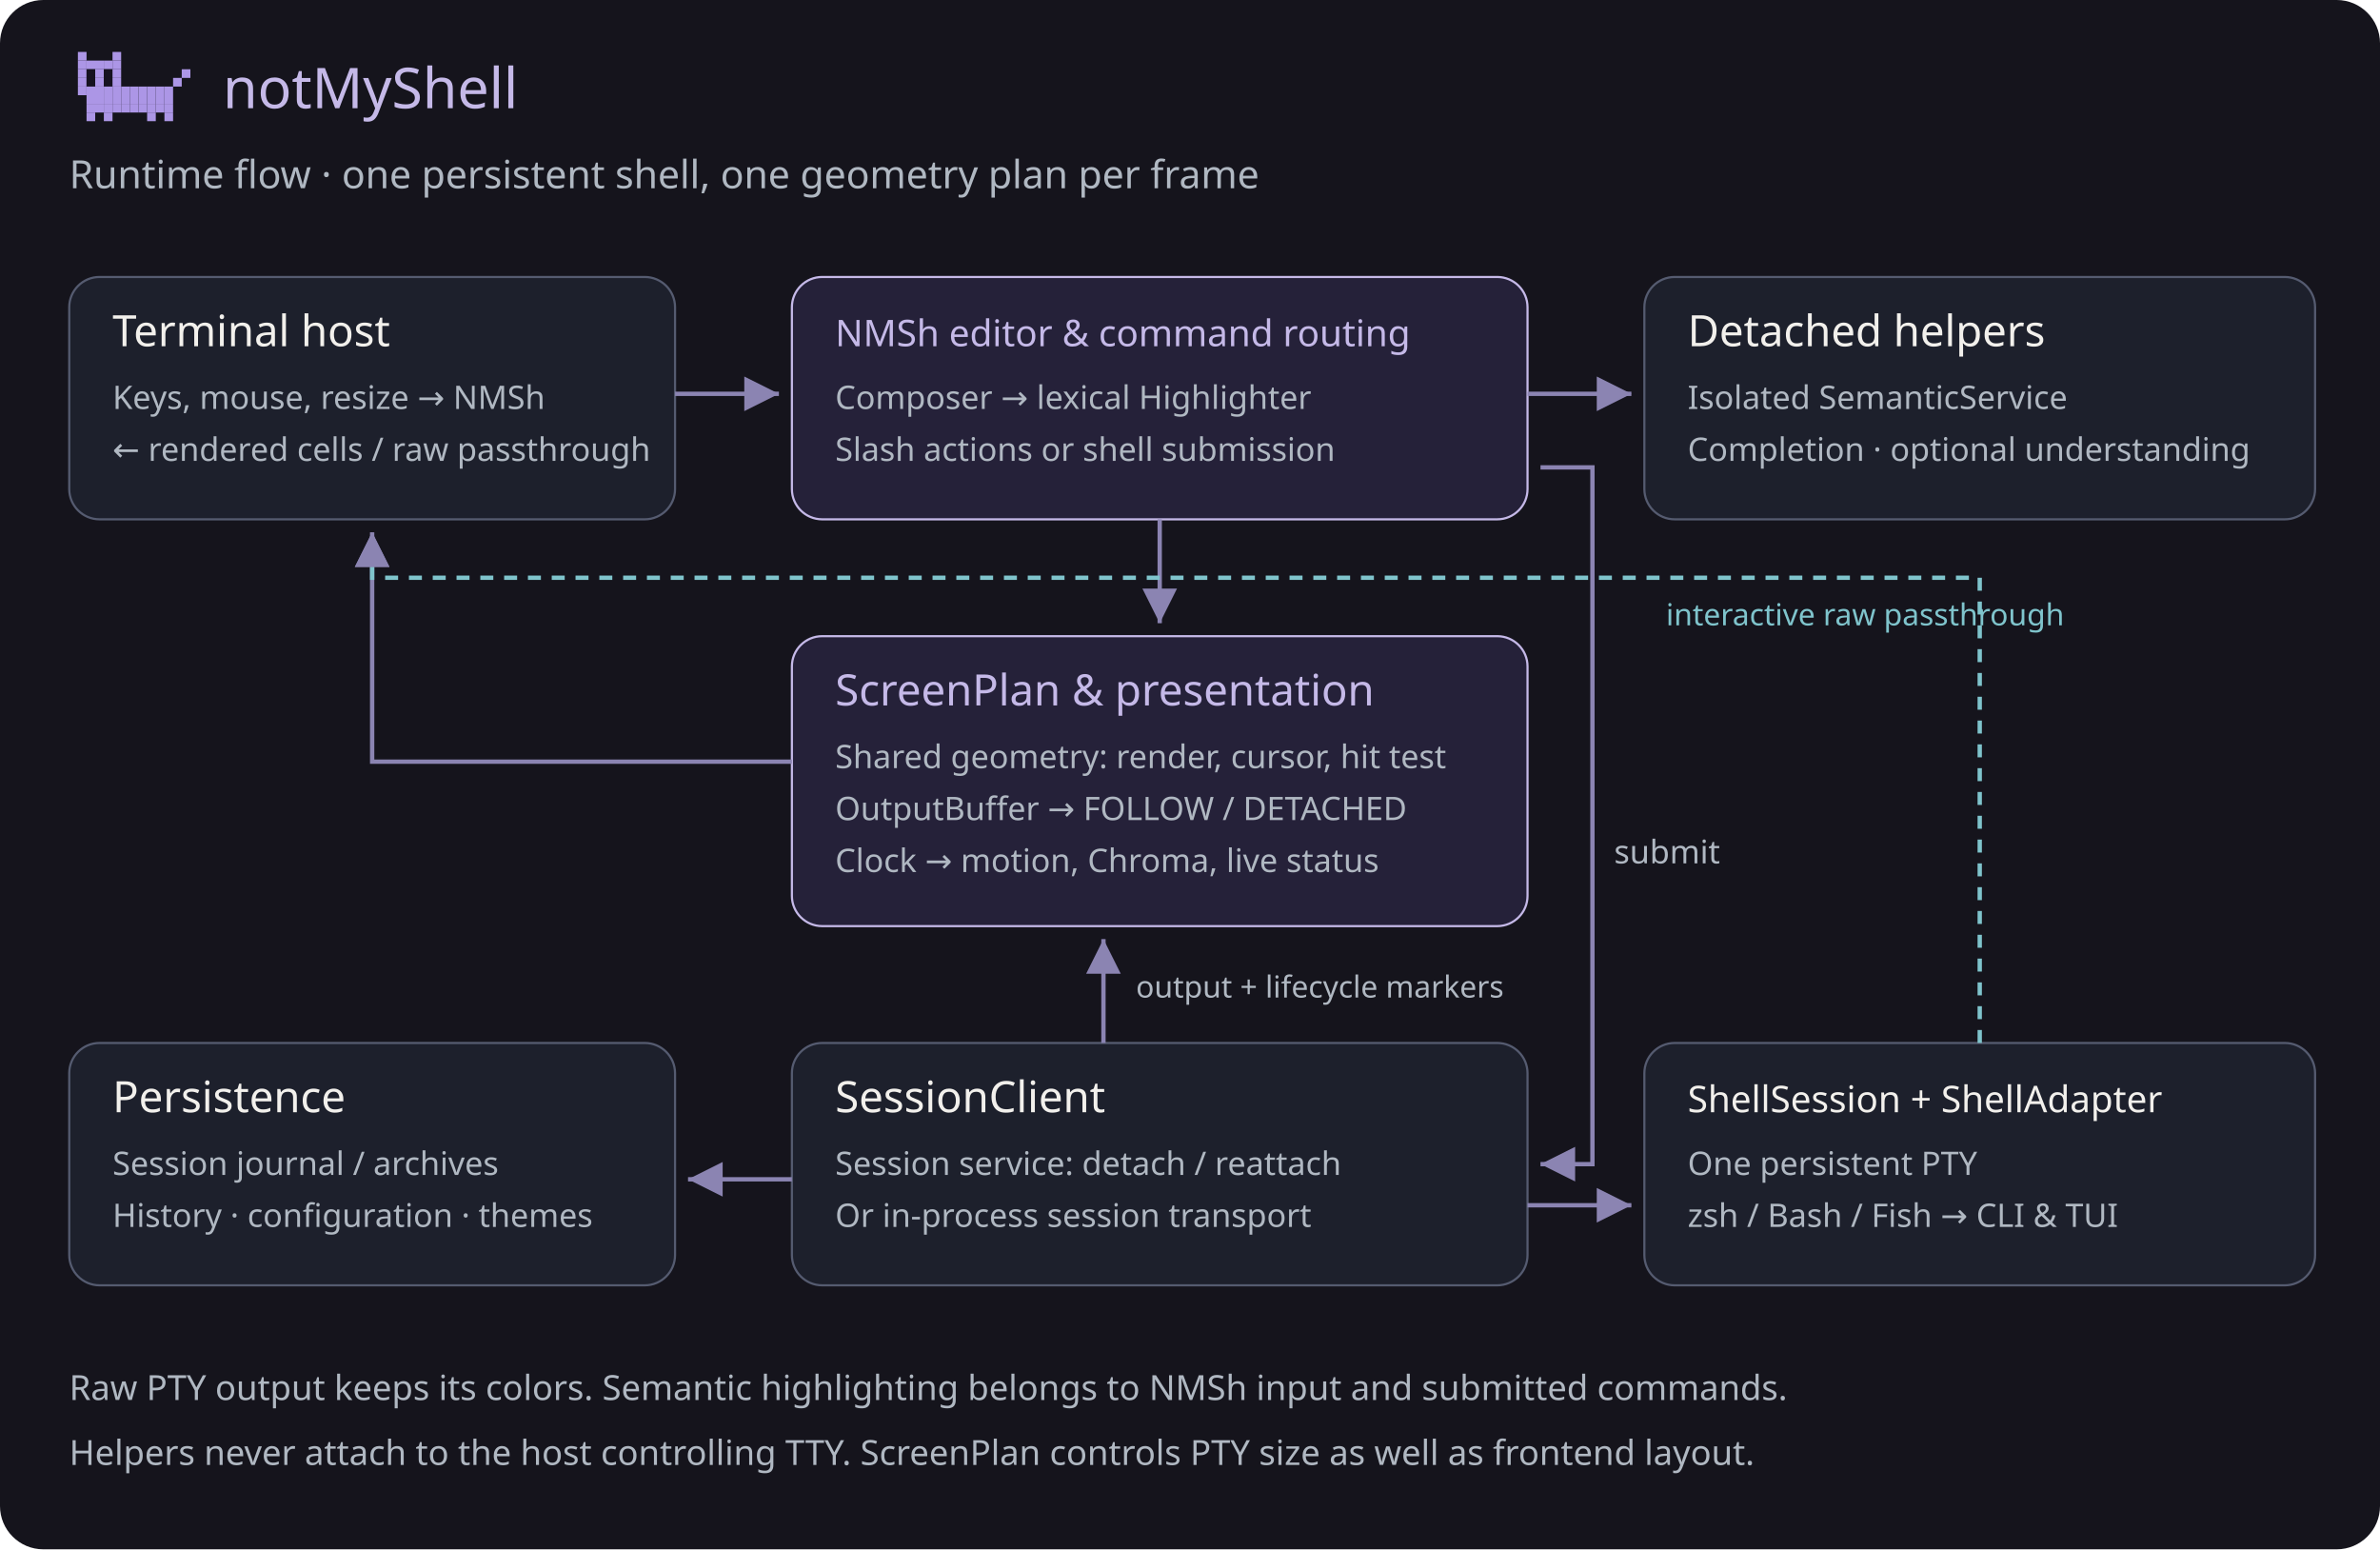
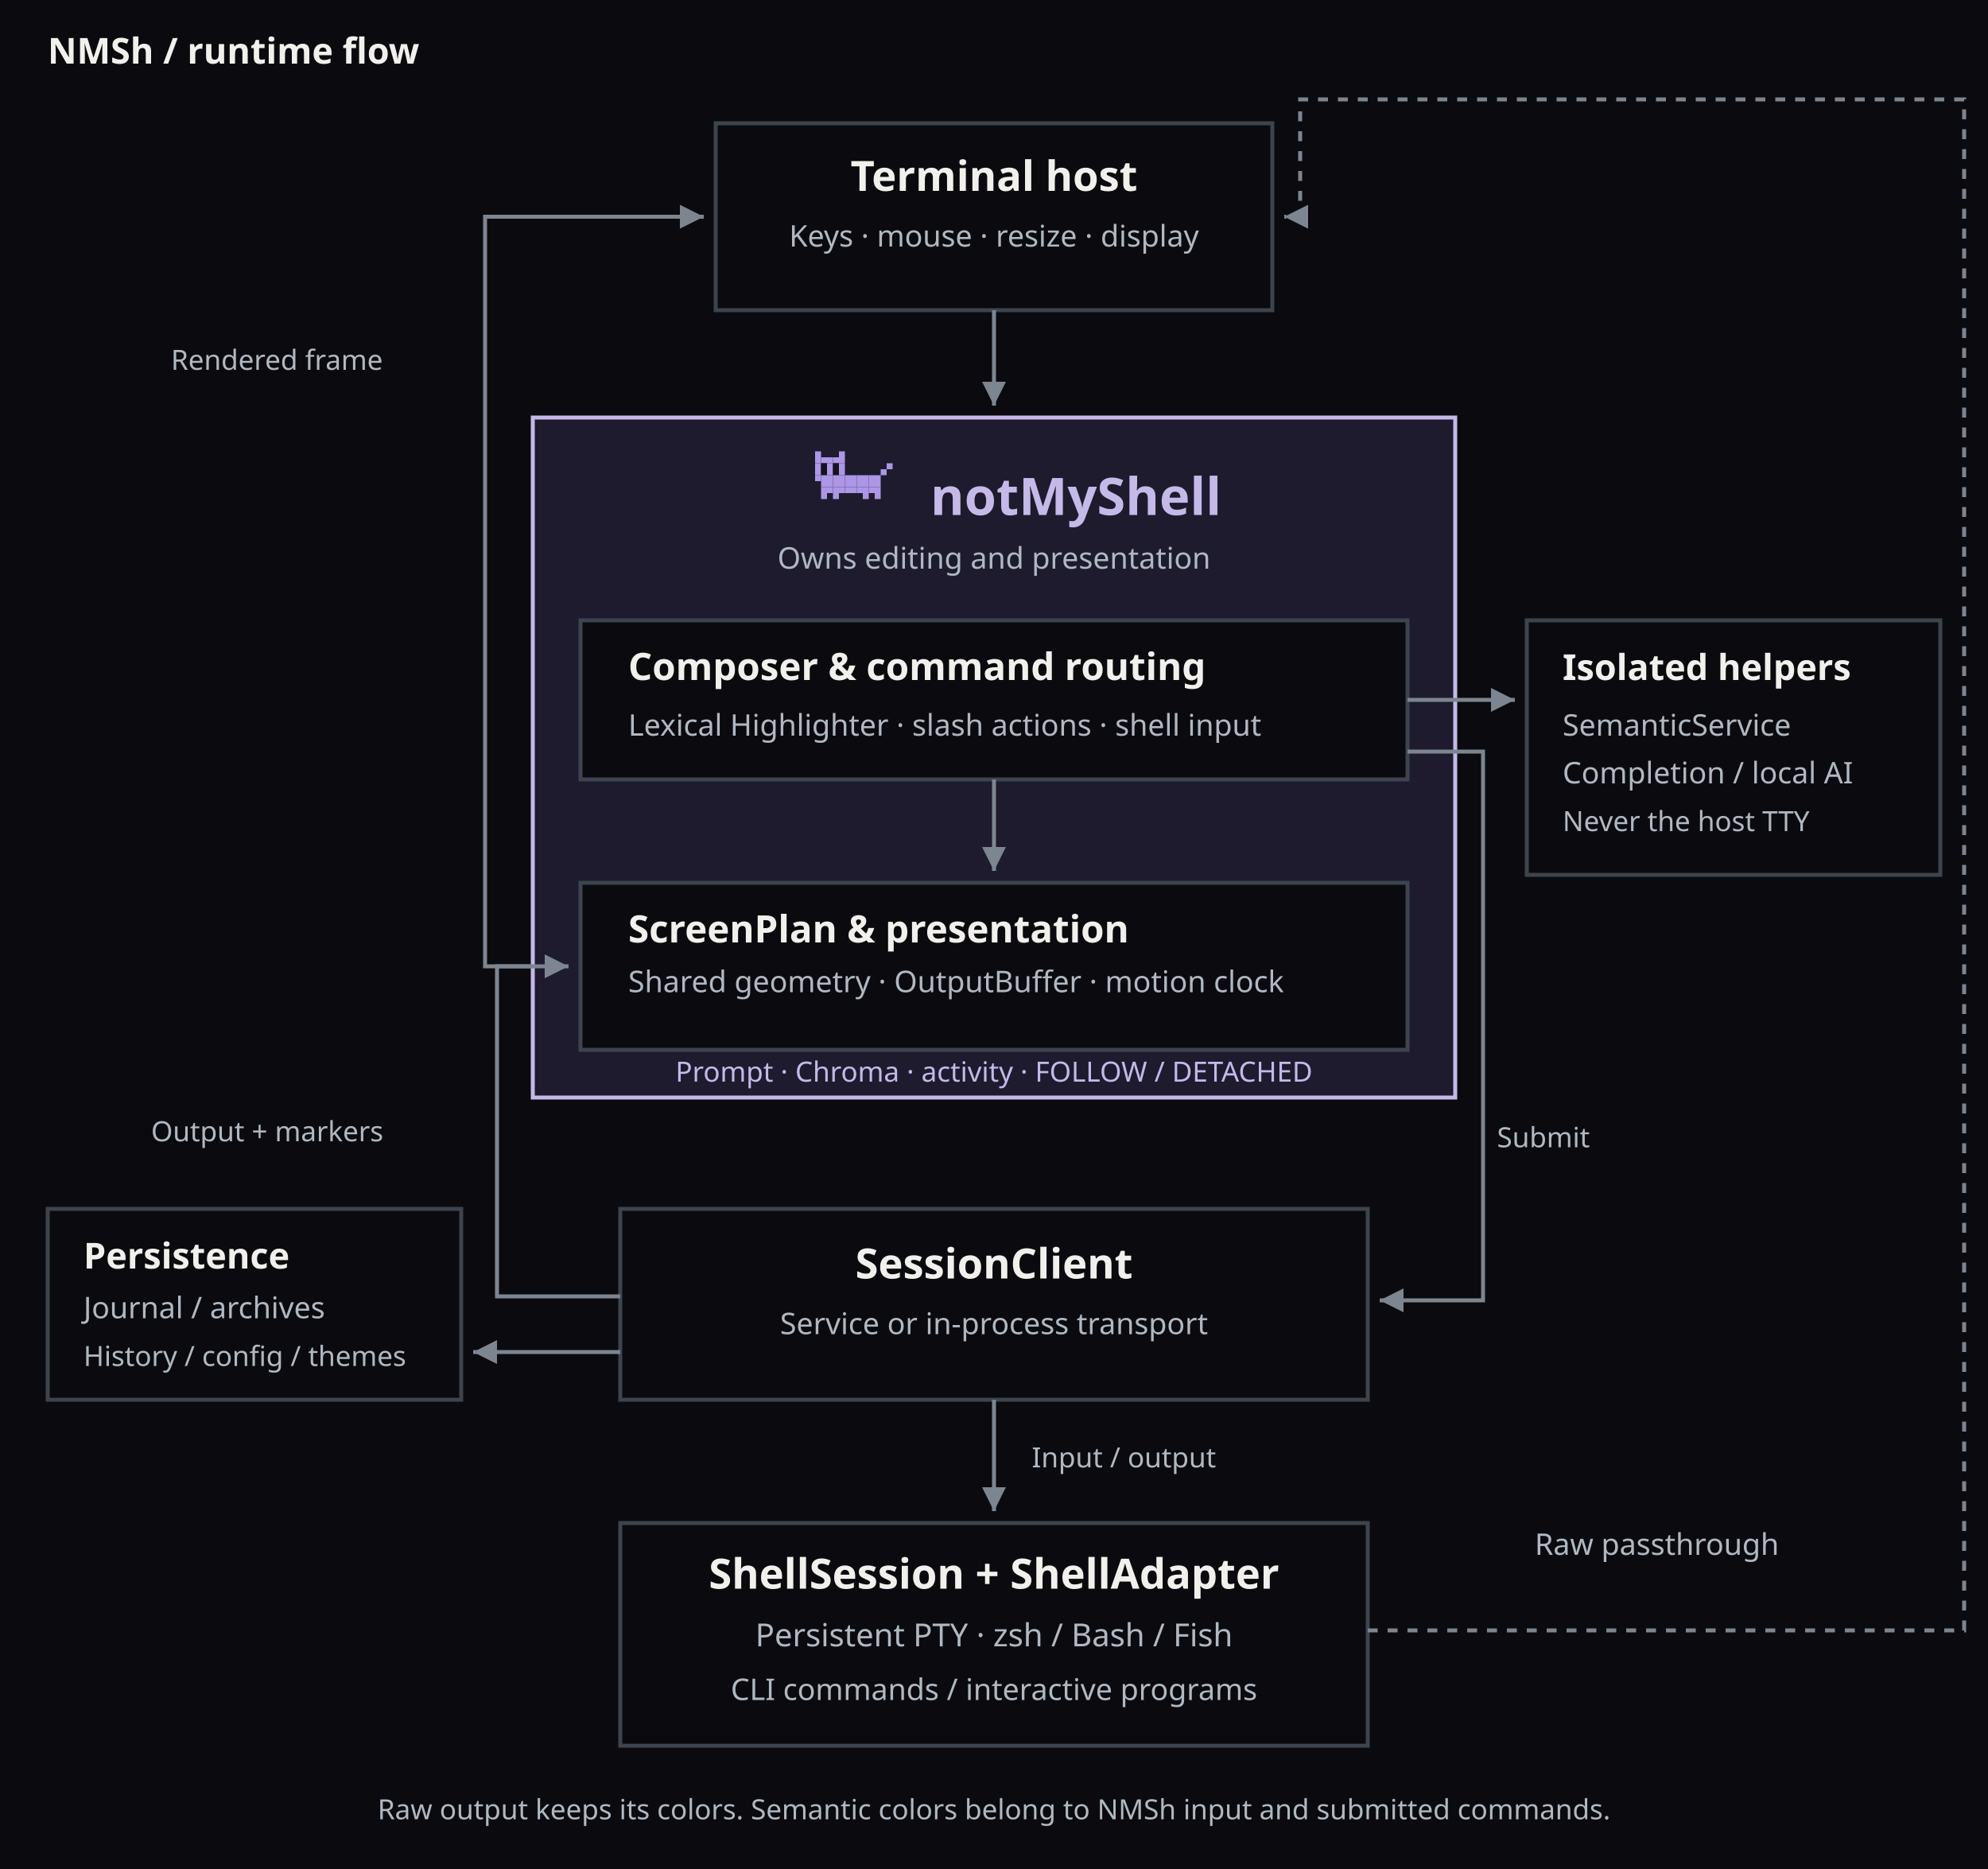
- <svg xmlns="http://www.w3.org/2000/svg" width="1100" height="716" viewBox="0 0 1100 716" role="img" aria-label="NMSh detailed runtime flow">
+ <svg xmlns="http://www.w3.org/2000/svg" width="1000" height="940" viewBox="0 0 1000 940" role="img" aria-labelledby="title description">
  <defs>
-     <marker id="arrow" markerWidth="9" markerHeight="9" refX="8" refY="4" orient="auto">
-       <path d="M0 0 L8 4 L0 8" fill="#8b84b2" />
+     <marker id="arrow" markerWidth="7" markerHeight="7" refX="6" refY="3" orient="auto">
+       <path d="M0 0 L6 3 L0 6" fill="#7D8590" />
    </marker>
  </defs>
-   <rect width="1100" height="716" rx="20" fill="#15141c" />
-   <g font-family="ui-sans-serif,system-ui,sans-serif">
-     <rect x="36" y="24" width="4" height="4" fill="#ac96e6" />
-     <rect x="52" y="24" width="4" height="4" fill="#ac96e6" />
-     <rect x="36" y="28" width="4" height="4" fill="#ac96e6" />
-     <rect x="40" y="28" width="4" height="4" fill="#ac96e6" />
-     <rect x="44" y="28" width="4" height="4" fill="#ac96e6" />
-     <rect x="48" y="28" width="4" height="4" fill="#ac96e6" />
-     <rect x="52" y="28" width="4" height="4" fill="#ac96e6" />
-     <rect x="36" y="32" width="4" height="4" fill="#ac96e6" />
-     <rect x="40" y="32" width="4" height="4" fill="#161220" />
-     <rect x="44" y="32" width="4" height="4" fill="#ac96e6" />
-     <rect x="48" y="32" width="4" height="4" fill="#161220" />
-     <rect x="52" y="32" width="4" height="4" fill="#ac96e6" />
-     <rect x="84" y="32" width="4" height="4" fill="#ac96e6" />
-     <rect x="36" y="36" width="4" height="4" fill="#ac96e6" />
-     <rect x="40" y="36" width="4" height="4" fill="#161220" />
-     <rect x="44" y="36" width="4" height="4" fill="#ac96e6" />
-     <rect x="48" y="36" width="4" height="4" fill="#161220" />
-     <rect x="52" y="36" width="4" height="4" fill="#ac96e6" />
-     <rect x="80" y="36" width="4" height="4" fill="#ac96e6" />
-     <rect x="36" y="40" width="4" height="4" fill="#ac96e6" />
-     <rect x="40" y="40" width="4" height="4" fill="#ac96e6" />
-     <rect x="44" y="40" width="4" height="4" fill="#ac96e6" />
-     <rect x="48" y="40" width="4" height="4" fill="#ac96e6" />
-     <rect x="52" y="40" width="4" height="4" fill="#ac96e6" />
-     <rect x="56" y="40" width="4" height="4" fill="#ac96e6" />
-     <rect x="60" y="40" width="4" height="4" fill="#ac96e6" />
-     <rect x="64" y="40" width="4" height="4" fill="#ac96e6" />
-     <rect x="68" y="40" width="4" height="4" fill="#ac96e6" />
-     <rect x="72" y="40" width="4" height="4" fill="#ac96e6" />
-     <rect x="76" y="40" width="4" height="4" fill="#ac96e6" />
-     <rect x="40" y="44" width="4" height="4" fill="#ac96e6" />
-     <rect x="44" y="44" width="4" height="4" fill="#ac96e6" />
-     <rect x="48" y="44" width="4" height="4" fill="#ac96e6" />
-     <rect x="52" y="44" width="4" height="4" fill="#ac96e6" />
-     <rect x="56" y="44" width="4" height="4" fill="#ac96e6" />
-     <rect x="60" y="44" width="4" height="4" fill="#ac96e6" />
-     <rect x="64" y="44" width="4" height="4" fill="#ac96e6" />
-     <rect x="68" y="44" width="4" height="4" fill="#ac96e6" />
-     <rect x="72" y="44" width="4" height="4" fill="#ac96e6" />
-     <rect x="76" y="44" width="4" height="4" fill="#ac96e6" />
-     <rect x="40" y="48" width="4" height="4" fill="#ac96e6" />
-     <rect x="44" y="48" width="4" height="4" fill="#ac96e6" />
-     <rect x="48" y="48" width="4" height="4" fill="#ac96e6" />
-     <rect x="52" y="48" width="4" height="4" fill="#ac96e6" />
-     <rect x="56" y="48" width="4" height="4" fill="#ac96e6" />
-     <rect x="60" y="48" width="4" height="4" fill="#ac96e6" />
-     <rect x="64" y="48" width="4" height="4" fill="#ac96e6" />
-     <rect x="68" y="48" width="4" height="4" fill="#ac96e6" />
-     <rect x="72" y="48" width="4" height="4" fill="#ac96e6" />
-     <rect x="76" y="48" width="4" height="4" fill="#ac96e6" />
-     <rect x="40" y="52" width="4" height="4" fill="#ac96e6" />
-     <rect x="48" y="52" width="4" height="4" fill="#ac96e6" />
-     <rect x="68" y="52" width="4" height="4" fill="#ac96e6" />
-     <rect x="76" y="52" width="4" height="4" fill="#ac96e6" />
-     <text x="103" y="50" fill="#c5b9e8" font-size="26">notMyShell</text>
-     <text x="32" y="87" fill="#b0b8c2" font-size="18">Runtime flow · one persistent shell, one geometry plan per frame</text>
-     <rect x="32" y="128" width="280" height="112" rx="14" fill="#1d202c" stroke="#555b70" />
-     <text x="52" y="160" fill="#f2f0ec" font-size="20">Terminal host</text>
-     <text x="52" y="189" fill="#b0b8c2" font-size="15">Keys, mouse, resize → NMSh</text>
-     <text x="52" y="213" fill="#b0b8c2" font-size="15">← rendered cells / raw passthrough</text>
-     <rect x="366" y="128" width="340" height="112" rx="14" fill="#252139" stroke="#c5b9e8" />
-     <text x="386" y="160" fill="#c5b9e8" font-size="17">NMSh editor &amp; command routing</text>
-     <text x="386" y="189" fill="#b0b8c2" font-size="15">Composer → lexical Highlighter</text>
-     <text x="386" y="213" fill="#b0b8c2" font-size="15">Slash actions or shell submission</text>
-     <rect x="760" y="128" width="310" height="112" rx="14" fill="#1d202c" stroke="#555b70" />
-     <text x="780" y="160" fill="#f2f0ec" font-size="20">Detached helpers</text>
-     <text x="780" y="189" fill="#b0b8c2" font-size="15">Isolated SemanticService</text>
-     <text x="780" y="213" fill="#b0b8c2" font-size="15">Completion · optional understanding</text>
-     <path d="M312 182 L360 182" fill="none" stroke="#8b84b2" stroke-width="2" marker-end="url(#arrow)" />
-     <path d="M706 182 L754 182" fill="none" stroke="#8b84b2" stroke-width="2" marker-end="url(#arrow)" />
-     <rect x="366" y="294" width="340" height="134" rx="14" fill="#252139" stroke="#c5b9e8" />
-     <text x="386" y="326" fill="#c5b9e8" font-size="20">ScreenPlan &amp; presentation</text>
-     <text x="386" y="355" fill="#b0b8c2" font-size="15">Shared geometry: render, cursor, hit test</text>
-     <text x="386" y="379" fill="#b0b8c2" font-size="15">OutputBuffer → FOLLOW / DETACHED</text>
-     <text x="386" y="403" fill="#b0b8c2" font-size="15">Clock → motion, Chroma, live status</text>
-     <path d="M536 240 L536 288" fill="none" stroke="#8b84b2" stroke-width="2" marker-end="url(#arrow)" />
-     <path d="M366 352 L172 352 L172 246" fill="none" stroke="#8b84b2" stroke-width="2" marker-end="url(#arrow)" />
-     <rect x="366" y="482" width="340" height="112" rx="14" fill="#1d202c" stroke="#555b70" />
-     <text x="386" y="514" fill="#f2f0ec" font-size="20">SessionClient</text>
-     <text x="386" y="543" fill="#b0b8c2" font-size="15">Session service: detach / reattach</text>
-     <text x="386" y="567" fill="#b0b8c2" font-size="15">Or in-process session transport</text>
-     <path d="M712 216 L736 216 L736 538 L712 538" fill="none" stroke="#8b84b2" stroke-width="2" marker-end="url(#arrow)" />
-     <text x="746" y="399" fill="#b0b8c2" font-size="15">submit</text>
-     <path d="M510 482 L510 434" fill="none" stroke="#8b84b2" stroke-width="2" marker-end="url(#arrow)" />
-     <text x="525" y="461" fill="#b0b8c2" font-size="14">output + lifecycle markers</text>
-     <rect x="32" y="482" width="280" height="112" rx="14" fill="#1d202c" stroke="#555b70" />
-     <text x="52" y="514" fill="#f2f0ec" font-size="20">Persistence</text>
-     <text x="52" y="543" fill="#b0b8c2" font-size="15">Session journal / archives</text>
-     <text x="52" y="567" fill="#b0b8c2" font-size="15">History · configuration · themes</text>
-     <path d="M366 545 L318 545" fill="none" stroke="#8b84b2" stroke-width="2" marker-end="url(#arrow)" />
-     <rect x="760" y="482" width="310" height="112" rx="14" fill="#1d202c" stroke="#555b70" />
-     <text x="780" y="514" fill="#f2f0ec" font-size="17">ShellSession + ShellAdapter</text>
-     <text x="780" y="543" fill="#b0b8c2" font-size="15">One persistent PTY</text>
-     <text x="780" y="567" fill="#b0b8c2" font-size="15">zsh / Bash / Fish → CLI &amp; TUI</text>
-     <path d="M706 557 L754 557" fill="none" stroke="#8b84b2" stroke-width="2" marker-end="url(#arrow)" />
-     <path d="M915 482 L915 267 L172 267 L172 246" fill="none" stroke="#7fc4cc" stroke-width="2" stroke-dasharray="6 5" marker-end="url(#arrow)" />
-     <text x="770" y="289" fill="#7fc4cc" font-size="14">interactive raw passthrough</text>
-     <text x="32" y="647" fill="#b0b8c2" font-size="16">Raw PTY output keeps its colors. Semantic highlighting belongs to NMSh input and submitted commands.</text>
-     <text x="32" y="677" fill="#b0b8c2" font-size="16">Helpers never attach to the host controlling TTY. ScreenPlan controls PTY size as well as frontend layout.</text>
+   <rect width="1000" height="940" fill="#0B0B0F" />
+   <g font-family="ui-sans-serif, system-ui, sans-serif">
+     <text x="24" y="32" font-size="18" fill="#F2F0EC" font-weight="600">NMSh / runtime flow</text>
+     <rect x="360" y="62" width="280" height="94" fill="#0B0B0F" stroke="#3D444D" stroke-width="2" />
+     <text x="500" y="96" font-size="21" fill="#F2F0EC" text-anchor="middle" font-weight="600">Terminal host</text>
+     <text x="500" y="124" font-size="15" fill="#B0B8C2" text-anchor="middle">Keys · mouse · resize · display</text>
+     <path d="M500 156 L500 204" fill="none" stroke="#7D8590" stroke-width="2" marker-end="url(#arrow)" />
+     <rect x="268" y="210" width="464" height="342" fill="#1E1B2E" stroke="#C5B9E8" stroke-width="2" />
+     <rect x="410" y="227" width="3" height="3" fill="#ac96e6" />
+     <rect x="422" y="227" width="3" height="3" fill="#ac96e6" />
+     <rect x="410" y="230" width="3" height="3" fill="#ac96e6" />
+     <rect x="413" y="230" width="3" height="3" fill="#ac96e6" />
+     <rect x="416" y="230" width="3" height="3" fill="#ac96e6" />
+     <rect x="419" y="230" width="3" height="3" fill="#ac96e6" />
+     <rect x="422" y="230" width="3" height="3" fill="#ac96e6" />
+     <rect x="410" y="233" width="3" height="3" fill="#ac96e6" />
+     <rect x="413" y="233" width="3" height="3" fill="#161220" />
+     <rect x="416" y="233" width="3" height="3" fill="#ac96e6" />
+     <rect x="419" y="233" width="3" height="3" fill="#161220" />
+     <rect x="422" y="233" width="3" height="3" fill="#ac96e6" />
+     <rect x="446" y="233" width="3" height="3" fill="#ac96e6" />
+     <rect x="410" y="236" width="3" height="3" fill="#ac96e6" />
+     <rect x="413" y="236" width="3" height="3" fill="#161220" />
+     <rect x="416" y="236" width="3" height="3" fill="#ac96e6" />
+     <rect x="419" y="236" width="3" height="3" fill="#161220" />
+     <rect x="422" y="236" width="3" height="3" fill="#ac96e6" />
+     <rect x="443" y="236" width="3" height="3" fill="#ac96e6" />
+     <rect x="410" y="239" width="3" height="3" fill="#ac96e6" />
+     <rect x="413" y="239" width="3" height="3" fill="#ac96e6" />
+     <rect x="416" y="239" width="3" height="3" fill="#ac96e6" />
+     <rect x="419" y="239" width="3" height="3" fill="#ac96e6" />
+     <rect x="422" y="239" width="3" height="3" fill="#ac96e6" />
+     <rect x="425" y="239" width="3" height="3" fill="#ac96e6" />
+     <rect x="428" y="239" width="3" height="3" fill="#ac96e6" />
+     <rect x="431" y="239" width="3" height="3" fill="#ac96e6" />
+     <rect x="434" y="239" width="3" height="3" fill="#ac96e6" />
+     <rect x="437" y="239" width="3" height="3" fill="#ac96e6" />
+     <rect x="440" y="239" width="3" height="3" fill="#ac96e6" />
+     <rect x="413" y="242" width="3" height="3" fill="#ac96e6" />
+     <rect x="416" y="242" width="3" height="3" fill="#ac96e6" />
+     <rect x="419" y="242" width="3" height="3" fill="#ac96e6" />
+     <rect x="422" y="242" width="3" height="3" fill="#ac96e6" />
+     <rect x="425" y="242" width="3" height="3" fill="#ac96e6" />
+     <rect x="428" y="242" width="3" height="3" fill="#ac96e6" />
+     <rect x="431" y="242" width="3" height="3" fill="#ac96e6" />
+     <rect x="434" y="242" width="3" height="3" fill="#ac96e6" />
+     <rect x="437" y="242" width="3" height="3" fill="#ac96e6" />
+     <rect x="440" y="242" width="3" height="3" fill="#ac96e6" />
+     <rect x="413" y="245" width="3" height="3" fill="#ac96e6" />
+     <rect x="416" y="245" width="3" height="3" fill="#ac96e6" />
+     <rect x="419" y="245" width="3" height="3" fill="#ac96e6" />
+     <rect x="422" y="245" width="3" height="3" fill="#ac96e6" />
+     <rect x="425" y="245" width="3" height="3" fill="#ac96e6" />
+     <rect x="428" y="245" width="3" height="3" fill="#ac96e6" />
+     <rect x="431" y="245" width="3" height="3" fill="#ac96e6" />
+     <rect x="434" y="245" width="3" height="3" fill="#ac96e6" />
+     <rect x="437" y="245" width="3" height="3" fill="#ac96e6" />
+     <rect x="440" y="245" width="3" height="3" fill="#ac96e6" />
+     <rect x="413" y="248" width="3" height="3" fill="#ac96e6" />
+     <rect x="419" y="248" width="3" height="3" fill="#ac96e6" />
+     <rect x="434" y="248" width="3" height="3" fill="#ac96e6" />
+     <rect x="440" y="248" width="3" height="3" fill="#ac96e6" />
+     <text x="468" y="259" font-size="26" fill="#C5B9E8" font-weight="600">notMyShell</text>
+     <text x="500" y="286" font-size="15" fill="#B0B8C2" text-anchor="middle">Owns editing and presentation</text>
+     <rect x="292" y="312" width="416" height="80" fill="#0B0B0F" stroke="#3D444D" stroke-width="2" />
+     <text x="316" y="342" font-size="19" fill="#F2F0EC" font-weight="600">Composer &amp; command routing</text>
+     <text x="316" y="370" font-size="15" fill="#B0B8C2">Lexical Highlighter · slash actions · shell input</text>
+     <path d="M500 392 L500 438" fill="none" stroke="#7D8590" stroke-width="2" marker-end="url(#arrow)" />
+     <rect x="292" y="444" width="416" height="84" fill="#0B0B0F" stroke="#3D444D" stroke-width="2" />
+     <text x="316" y="474" font-size="19" fill="#F2F0EC" font-weight="600">ScreenPlan &amp; presentation</text>
+     <text x="316" y="499" font-size="15" fill="#B0B8C2">Shared geometry · OutputBuffer · motion clock</text>
+     <text x="500" y="544" font-size="14" fill="#C5B9E8" text-anchor="middle">Prompt · Chroma · activity · FOLLOW / DETACHED</text>
+     <path d="M268 486 L244 486 L244 109 L354 109" fill="none" stroke="#7D8590" stroke-width="2" marker-end="url(#arrow)" />
+     <text x="86" y="186" font-size="14" fill="#B0B8C2">Rendered frame</text>
+     <rect x="768" y="312" width="208" height="128" fill="#0B0B0F" stroke="#3D444D" stroke-width="2" />
+     <text x="786" y="342" font-size="18" fill="#F2F0EC" font-weight="600">Isolated helpers</text>
+     <text x="786" y="370" font-size="15" fill="#B0B8C2">SemanticService</text>
+     <text x="786" y="394" font-size="15" fill="#B0B8C2">Completion / local AI</text>
+     <text x="786" y="418" font-size="14" fill="#B0B8C2">Never the host TTY</text>
+     <path d="M708 352 L762 352" fill="none" stroke="#7D8590" stroke-width="2" marker-end="url(#arrow)" />
+     <path d="M708 378 L746 378 L746 654 L694 654" fill="none" stroke="#7D8590" stroke-width="2" marker-end="url(#arrow)" />
+     <text x="753" y="577" font-size="14" fill="#B0B8C2">Submit</text>
+     <rect x="312" y="608" width="376" height="96" fill="#0B0B0F" stroke="#3D444D" stroke-width="2" />
+     <text x="500" y="643" font-size="21" fill="#F2F0EC" text-anchor="middle" font-weight="600">SessionClient</text>
+     <text x="500" y="671" font-size="15" fill="#B0B8C2" text-anchor="middle">Service or in-process transport</text>
+     <path d="M312 652 L250 652 L250 486 L286 486" fill="none" stroke="#7D8590" stroke-width="2" marker-end="url(#arrow)" />
+     <text x="76" y="574" font-size="14" fill="#B0B8C2">Output + markers</text>
+     <rect x="24" y="608" width="208" height="96" fill="#0B0B0F" stroke="#3D444D" stroke-width="2" />
+     <text x="42" y="638" font-size="18" fill="#F2F0EC" font-weight="600">Persistence</text>
+     <text x="42" y="663" font-size="15" fill="#B0B8C2">Journal / archives</text>
+     <text x="42" y="687" font-size="14" fill="#B0B8C2">History / config / themes</text>
+     <path d="M312 680 L238 680" fill="none" stroke="#7D8590" stroke-width="2" marker-end="url(#arrow)" />
+     <path d="M500 704 L500 760" fill="none" stroke="#7D8590" stroke-width="2" marker-end="url(#arrow)" />
+     <text x="519" y="738" font-size="14" fill="#B0B8C2">Input / output</text>
+     <rect x="312" y="766" width="376" height="112" fill="#0B0B0F" stroke="#3D444D" stroke-width="2" />
+     <text x="500" y="799" font-size="21" fill="#F2F0EC" text-anchor="middle" font-weight="600">ShellSession + ShellAdapter</text>
+     <text x="500" y="828" font-size="16" fill="#B0B8C2" text-anchor="middle">Persistent PTY · zsh / Bash / Fish</text>
+     <text x="500" y="855" font-size="15" fill="#B0B8C2" text-anchor="middle">CLI commands / interactive programs</text>
+     <path d="M688 820 L988 820 L988 50 L654 50 L654 109 L646 109" fill="none" stroke="#7D8590" stroke-width="2" stroke-dasharray="5 5" marker-end="url(#arrow)" />
+     <text x="772" y="782" font-size="15" fill="#B0B8C2">Raw passthrough</text>
+     <text x="500" y="915" font-size="14" fill="#B0B8C2" text-anchor="middle">Raw output keeps its colors. Semantic colors belong to NMSh input and submitted commands.</text>
  </g>
</svg>
